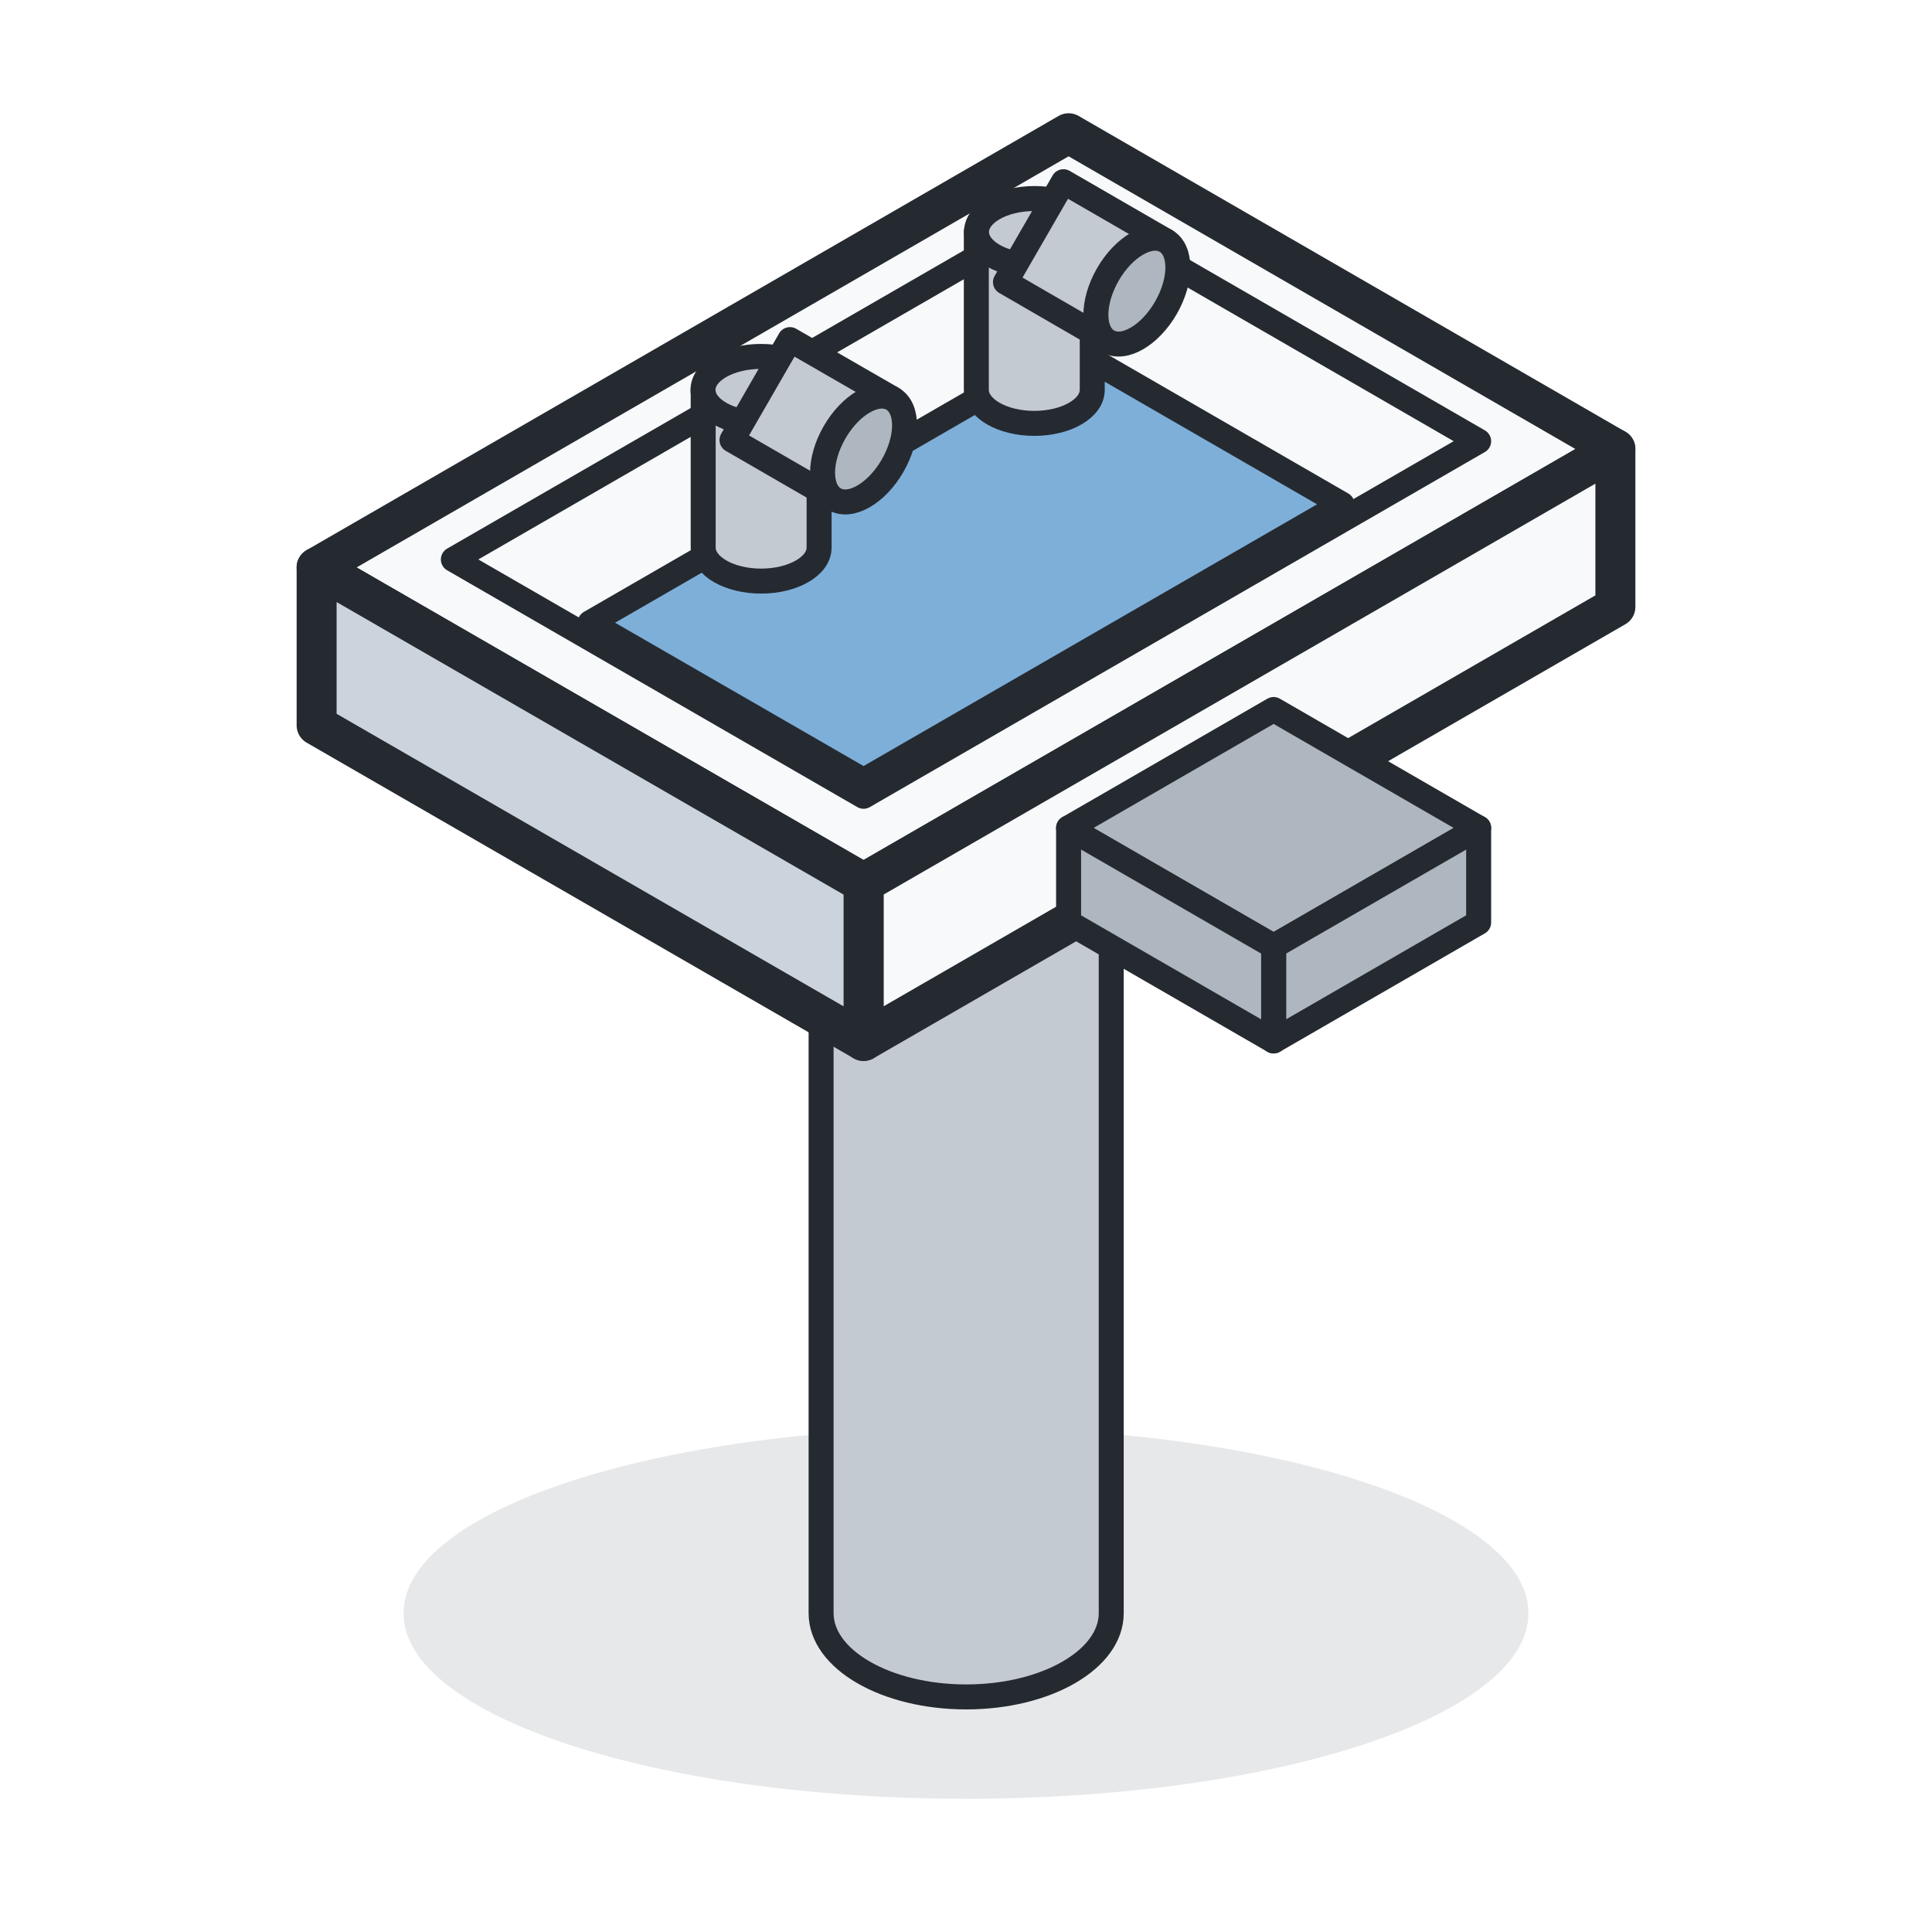
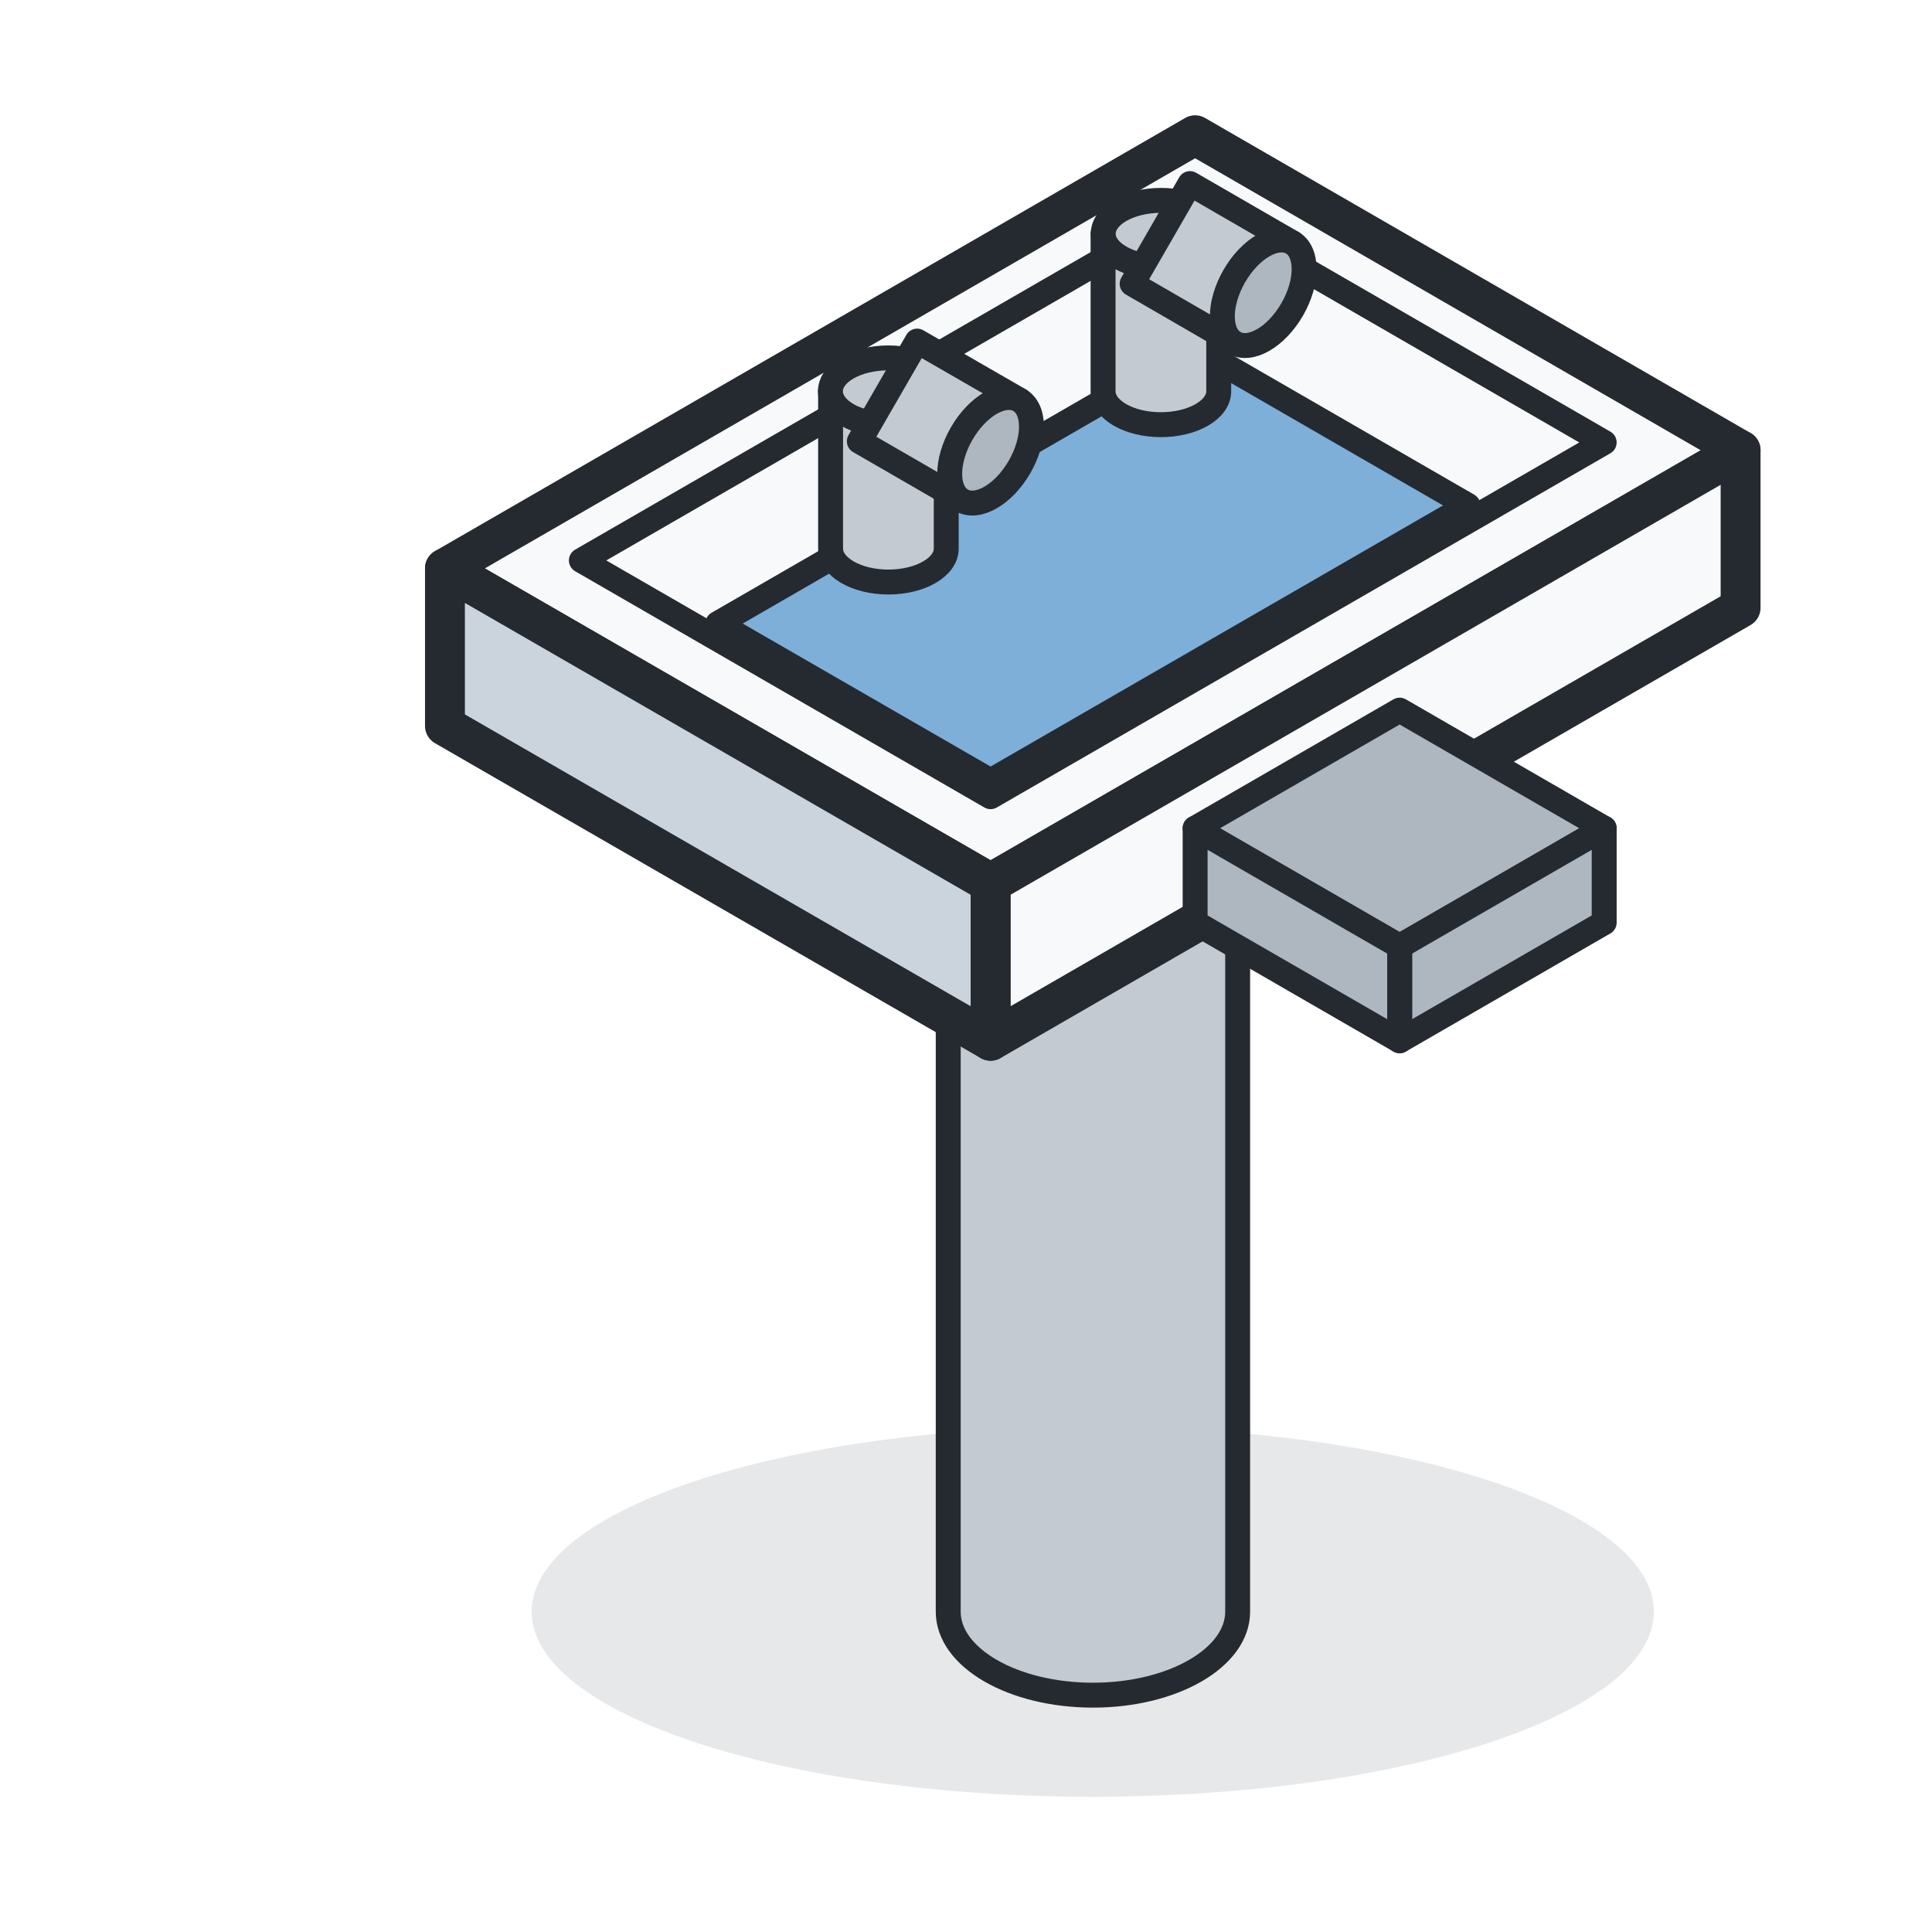
- <svg xmlns="http://www.w3.org/2000/svg" viewBox="-64.16 -74.35 116.00 116.00">
+ <svg xmlns="http://www.w3.org/2000/svg" viewBox="-71.93 -74.49 116.28 116.28">
  <ellipse cx="-6.16" cy="22.51" rx="33.77" ry="11.14" fill="#0B1220" opacity="0.1" />
  <path d="M -14.86 -34.36 L -14.86 22.51 A 8.70 5.02 0 0 0 2.56 22.51 L 2.56 -34.36 A 8.70 5.02 0 0 1 -14.86 -34.36 Z" fill="#C3CAD2" stroke="#252A31" stroke-width="1.5" stroke-linejoin="round" />
  <ellipse cx="-6.16" cy="-34.36" rx="8.71" ry="5.03" fill="#AEB6BF" stroke="#252A31" stroke-width="1.5" />
  <polygon points="0.00,-66.35 32.83,-47.39 -12.31,-21.33 -45.15,-40.28" fill="#F7F9FB" stroke="#252A31" stroke-width="2.4" stroke-linejoin="round" />
  <polygon points="32.83,-37.91 -12.31,-11.85 -12.31,-21.33 32.83,-47.39" fill="#F7F9FB" stroke="#252A31" stroke-width="2.4" stroke-linejoin="round" />
  <polygon points="-45.15,-30.80 -12.31,-11.85 -12.31,-21.33 -45.15,-40.28" fill="#CBD3DC" stroke="#252A31" stroke-width="2.4" stroke-linejoin="round" />
  <polygon points="0.00,-62.08 24.62,-47.86 -12.31,-26.54 -36.94,-40.76" fill="#F7F9FB" stroke="#252A31" stroke-width="1.5" stroke-linejoin="round" />
  <polygon points="0.00,-53.55 16.42,-44.07 -12.31,-27.49 -28.73,-36.96" fill="#7DAFD9" stroke="#252A31" stroke-width="1.5" stroke-linejoin="round" />
  <path d="M -5.54 -60.42 L -5.54 -50.94 A 3.48 2.01 0 0 0 1.42 -50.94 L 1.42 -60.42 A 3.48 2.01 0 0 1 -5.54 -60.42 Z" fill="#C3CAD2" stroke="#252A31" stroke-width="1.5" stroke-linejoin="round" />
  <ellipse cx="-2.05" cy="-60.42" rx="3.48" ry="2.01" fill="#C3CAD2" stroke="#252A31" stroke-width="1.5" />
  <polygon points="-3.79,-57.41 2.36,-53.85 5.85,-59.88 -0.31,-63.44" fill="#C3CAD2" stroke="#252A31" stroke-width="1.5" stroke-linejoin="round" />
  <ellipse cx="4.10" cy="-56.87" rx="3.48" ry="2.01" fill="#AEB6BF" stroke="#252A31" stroke-width="1.5" transform="rotate(120 4.10 -56.87)" />
  <path d="M -21.94 -50.94 L -21.94 -41.47 A 3.48 2.01 0 0 0 -14.98 -41.47 L -14.98 -50.94 A 3.48 2.01 0 0 1 -21.94 -50.94 Z" fill="#C3CAD2" stroke="#252A31" stroke-width="1.5" stroke-linejoin="round" />
  <ellipse cx="-18.47" cy="-50.94" rx="3.48" ry="2.01" fill="#C3CAD2" stroke="#252A31" stroke-width="1.5" />
  <polygon points="-20.21,-47.93 -14.05,-44.37 -10.57,-50.41 -16.73,-53.96" fill="#C3CAD2" stroke="#252A31" stroke-width="1.5" stroke-linejoin="round" />
  <ellipse cx="-12.31" cy="-47.39" rx="3.48" ry="2.01" fill="#AEB6BF" stroke="#252A31" stroke-width="1.5" transform="rotate(120 -12.31 -47.39)" />
  <polygon points="12.31,-31.75 24.62,-24.64 12.31,-17.53 0.00,-24.64" fill="#AEB6BF" stroke="#252A31" stroke-width="1.5" stroke-linejoin="round" />
  <polygon points="24.62,-18.96 12.31,-11.85 12.31,-17.53 24.62,-24.64" fill="#AEB6BF" stroke="#252A31" stroke-width="1.5" stroke-linejoin="round" />
  <polygon points="0.00,-18.96 12.31,-11.85 12.31,-17.53 0.00,-24.64" fill="#AEB6BF" stroke="#252A31" stroke-width="1.5" stroke-linejoin="round" />
</svg>
